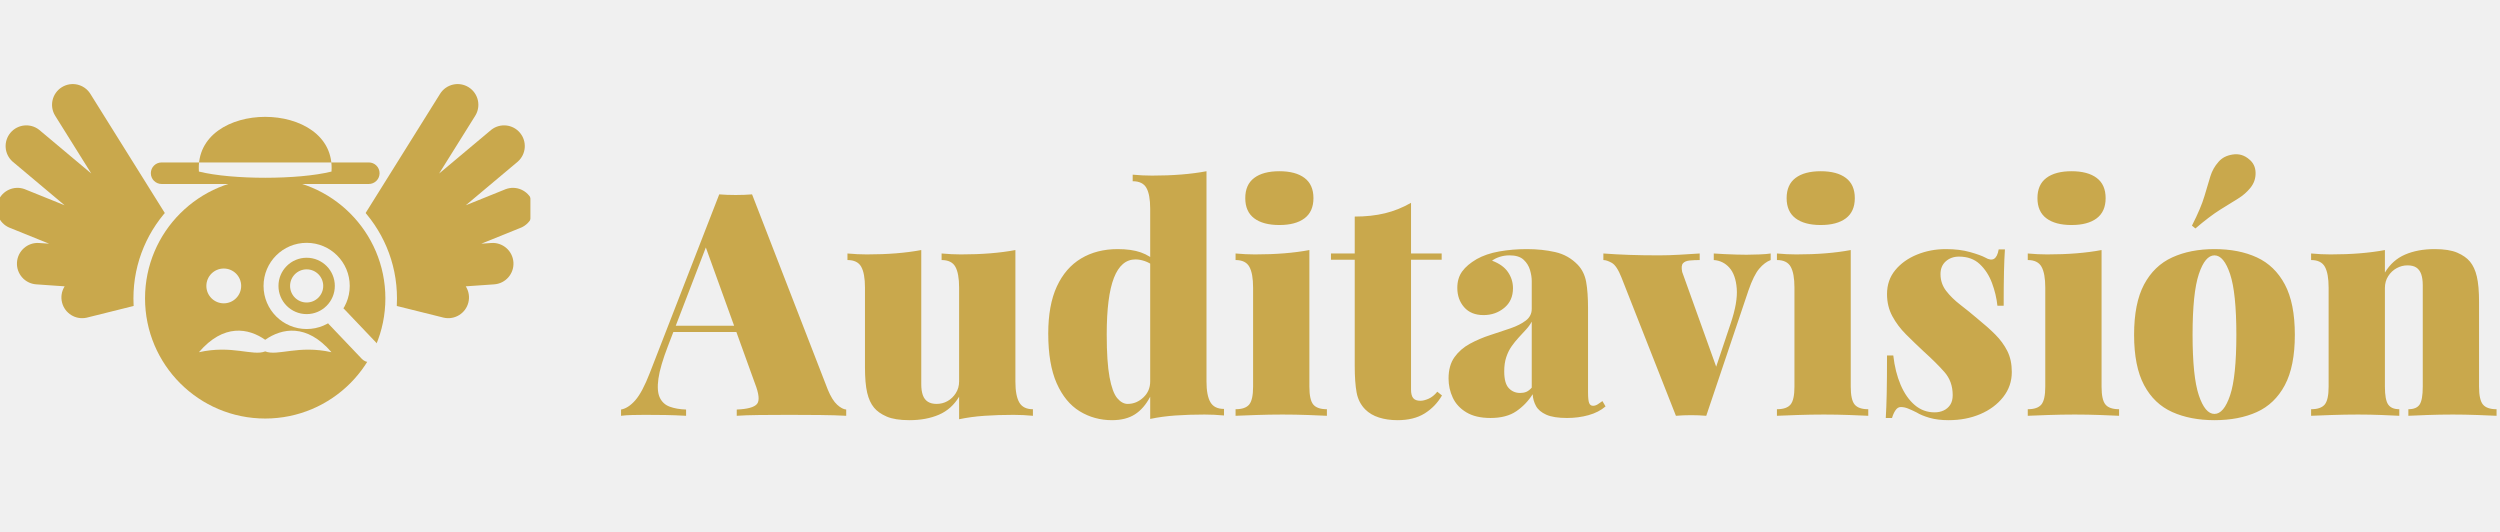
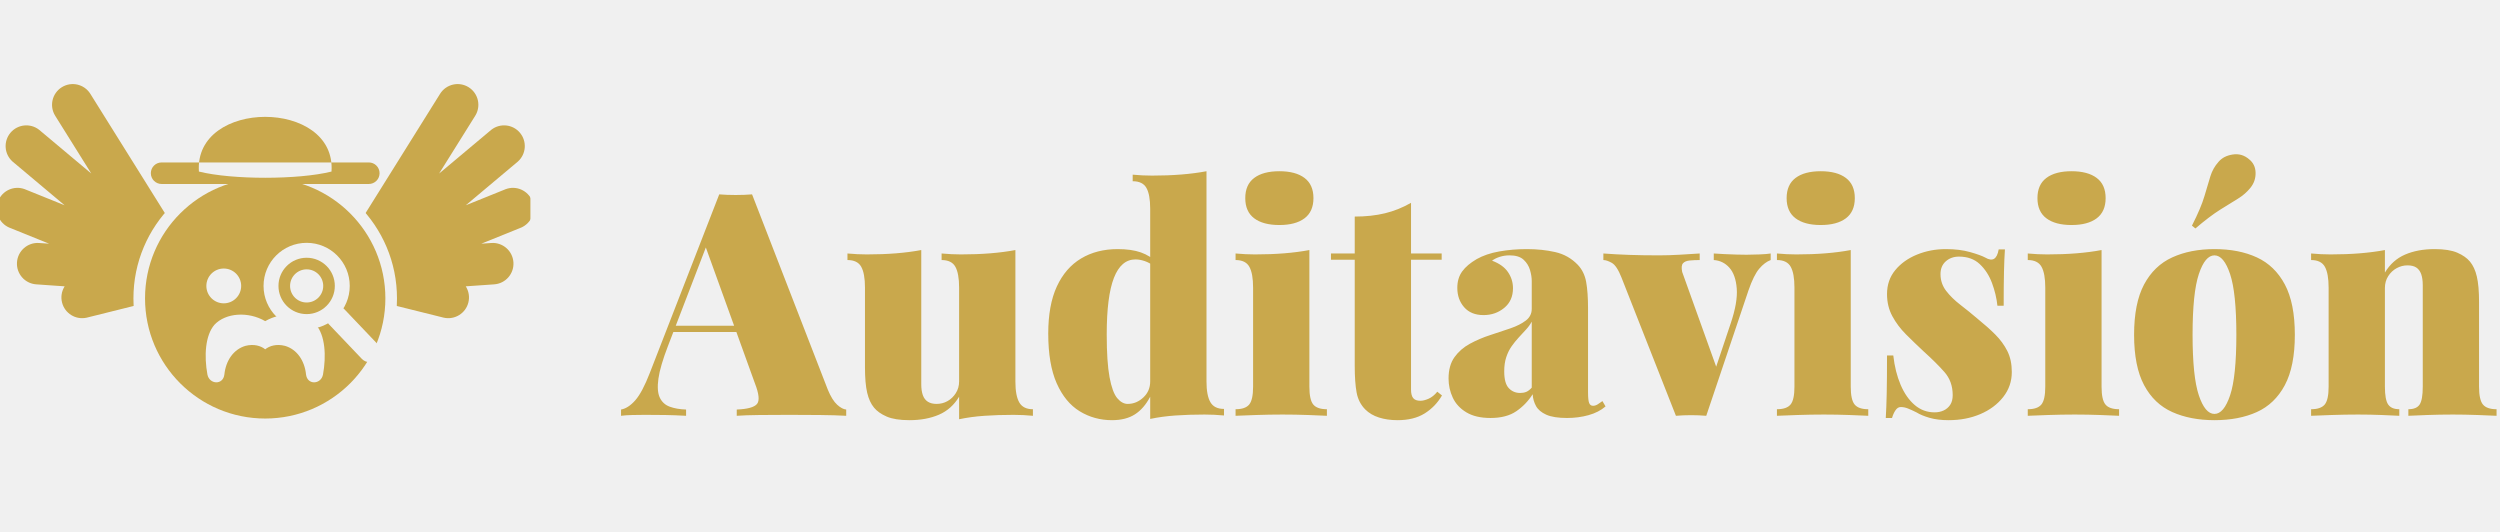
<svg xmlns="http://www.w3.org/2000/svg" viewBox="0 -9.9 319.75 68.03">
  <g transform="translate(0 -9.9) scale(1.06)">
    <defs>
      <mask id="mc5" maskUnits="userSpaceOnUse" x="0" y="0" width="64" height="64">
        <rect width="64" height="64" fill="#ffffff" />
-         <path fill="#000000" d="M24.9 34.5A2.1 2.1 0 1 0 29.1 34.5A2.1 2.1 0 1 0 24.9 34.5ZM35 34.5A2 2 0 1 0 39 34.5A2 2 0 1 0 35 34.5ZM39.66 39.1L43.66 43.3A1.3 1.3 0 0 0 45.54 41.5L41.54 37.3A1.3 1.3 0 0 0 39.66 39.1ZM24 42.5C27 39 30 39.6 32 41C34 39.6 37 39 40 42.5C36 41.6 33.5 43 32 42.4C30.5 43 28 41.6 24 42.5Z" />
+         <path fill="#000000" d="M24.9 34.5A2.1 2.1 0 1 0 29.1 34.5A2.1 2.1 0 1 0 24.9 34.5ZM35 34.5A2 2 0 1 0 39 34.5A2 2 0 1 0 35 34.5ZM39.66 39.1L43.66 43.3A1.3 1.3 0 0 0 45.54 41.5L41.54 37.3A1.3 1.3 0 0 0 39.66 39.1ZM32 38.75C34.04 37.56 36.76 37.73 38.12 39.18C39.23 40.45 39.39 42.92 38.97 45.21C38.72 46.4 37.1 46.48 36.93 45.21C36.76 43.51 35.83 42.15 34.38 41.73C33.36 41.47 32.51 41.73 32 42.15C31.49 41.73 30.64 41.47 29.62 41.73C28.18 42.15 27.24 43.51 27.07 45.21C26.9 46.48 25.29 46.4 25.03 45.21C24.61 42.92 24.77 40.45 25.88 39.18C27.24 37.73 29.96 37.56 32 38.75Z" />
        <path fill="#000000" fill-rule="evenodd" d="M31.8 34.5A5.2 5.2 0 1 0 42.2 34.5A5.2 5.2 0 1 0 31.8 34.5ZM33.6 34.5A3.4 3.4 0 1 0 40.4 34.5A3.4 3.4 0 1 0 33.6 34.5Z" />
      </mask>
      <mask id="wc5" maskUnits="userSpaceOnUse" x="0" y="0" width="64" height="64">
        <rect width="64" height="64" fill="#ffffff" />
        <path fill="#000000" d="M16.1 36A15.9 15.9 0 1 0 47.9 36A15.9 15.9 0 1 0 16.1 36Z" />
      </mask>
    </defs>
    <path fill="#c9a84c" mask="url(#wc5)" d="M23.62 31.68L10.9 11.32A2.5 2.5 0 0 0 6.66 13.97L19.38 34.32A2.5 2.5 0 0 0 23.62 31.68ZM23.11 31.08L4.72 15.66A2.5 2.5 0 0 0 1.51 19.49L19.89 34.92A2.5 2.5 0 0 0 23.11 31.08ZM22.44 30.68L2.97 22.82A2.5 2.5 0 0 0 1.09 27.45L20.56 35.32A2.5 2.5 0 0 0 22.44 30.68ZM21.67 30.51L4.72 29.32A2.5 2.5 0 0 0 4.37 34.31L21.33 35.49A2.5 2.5 0 0 0 21.67 30.51ZM20.9 30.57L9.25 33.48A2.5 2.5 0 0 0 10.46 38.33L22.1 35.43A2.5 2.5 0 0 0 20.9 30.57ZM44.62 34.32L57.34 13.97A2.5 2.5 0 0 0 53.1 11.32L40.38 31.68A2.5 2.5 0 0 0 44.62 34.32ZM44.11 34.92L62.49 19.49A2.5 2.5 0 0 0 59.28 15.66L40.89 31.08A2.5 2.5 0 0 0 44.11 34.92ZM43.44 35.32L62.91 27.45A2.5 2.5 0 0 0 61.03 22.82L41.56 30.68A2.5 2.5 0 0 0 43.44 35.32ZM42.67 35.49L59.63 34.31A2.5 2.5 0 0 0 59.28 29.32L42.33 30.51A2.5 2.5 0 0 0 42.67 35.49ZM41.9 35.43L53.54 38.33A2.5 2.5 0 0 0 54.75 33.48L43.1 30.57A2.5 2.5 0 0 0 41.9 35.43Z" />
    <path fill="#c9a84c" mask="url(#mc5)" d="M17.5 36A14.5 14.5 0 1 0 46.5 36A14.5 14.5 0 1 0 17.5 36Z" />
    <path fill="#c9a84c" d="M24 20.7C23.4 11.9 40.6 11.9 40 20.7C36 21.7 28 21.7 24 20.7ZM19.5 22.2L44.5 22.2A1.3 1.3 0 0 0 44.5 19.6L19.5 19.6A1.3 1.3 0 0 0 19.5 22.2Z" />
  </g>
  <path fill="#c9a84c" transform="translate(80.27 0)" d="M15.92 14.96 25.6 39.92Q26.16 41.28 26.8 41.86Q27.44 42.44 27.96 42.48V43.28Q26.52 43.2 24.6 43.18Q22.68 43.16 20.68 43.16Q18.64 43.16 16.84 43.18Q15.04 43.2 13.96 43.28V42.48Q16 42.4 16.54 41.78Q17.08 41.16 16.28 39.12L9.88 21.4L10.68 20L5.16 34.36Q4.16 36.96 3.94 38.54Q3.72 40.12 4.12 40.96Q4.52 41.8 5.4 42.12Q6.28 42.44 7.48 42.48V43.28Q6 43.2 4.82 43.18Q3.64 43.16 2.24 43.16Q1.48 43.16 0.62 43.18Q-0.24 43.2 -0.84 43.28V42.48Q0.08 42.32 0.98 41.3Q1.88 40.28 2.84 37.8L11.72 14.96Q12.68 15.04 13.82 15.04Q14.96 15.04 15.92 14.96ZM17.32 31.76V32.56H5.4L5.8 31.76ZM49.6 22.08V38.92Q49.6 40.72 50.1 41.58Q50.6 42.44 51.84 42.44V43.28Q50.6 43.16 49.36 43.16Q47.36 43.16 45.64 43.28Q43.92 43.4 42.4 43.72V40.84Q41.44 42.44 39.82 43.14Q38.2 43.84 36.04 43.84Q34.2 43.84 33.14 43.38Q32.08 42.92 31.52 42.24Q30.92 41.52 30.64 40.32Q30.36 39.12 30.36 37.08V26.88Q30.36 25.08 29.88 24.22Q29.4 23.36 28.12 23.36V22.52Q29.4 22.64 30.6 22.64Q32.6 22.64 34.34 22.5Q36.08 22.36 37.56 22.08V39.24Q37.56 40.08 37.76 40.64Q37.96 41.2 38.4 41.48Q38.84 41.76 39.52 41.76Q40.28 41.76 40.92 41.4Q41.56 41.04 41.98 40.38Q42.4 39.72 42.4 38.88V26.88Q42.4 25.08 41.92 24.22Q41.44 23.36 40.16 23.36V22.52Q41.44 22.64 42.64 22.64Q44.64 22.64 46.38 22.5Q48.12 22.36 49.6 22.08ZM74.04 12V38.88Q74.04 40.68 74.54 41.54Q75.04 42.4 76.28 42.4V43.24Q75.04 43.12 73.8 43.12Q71.8 43.12 70.08 43.24Q68.36 43.36 66.84 43.68V16.8Q66.84 15 66.36 14.14Q65.88 13.28 64.6 13.28V12.44Q65.88 12.56 67.08 12.56Q69.08 12.56 70.82 12.42Q72.56 12.28 74.04 12ZM62.68 21.96Q64.44 21.96 65.64 22.38Q66.84 22.8 67.76 23.72L67.32 24.16Q66.8 23.72 66.16 23.5Q65.52 23.28 64.96 23.28Q63.12 23.28 62.2 25.64Q61.28 28 61.28 32.88Q61.28 36.4 61.64 38.34Q62 40.28 62.62 41.02Q63.24 41.76 63.96 41.76Q65.08 41.76 65.96 40.94Q66.84 40.12 66.84 38.88V40.84Q66.04 42.36 64.88 43.1Q63.72 43.84 61.96 43.84Q59.68 43.84 57.82 42.7Q55.96 41.56 54.88 39.12Q53.8 36.68 53.8 32.76Q53.8 29.12 54.9 26.74Q56 24.36 58 23.16Q60 21.96 62.68 21.96ZM83.36 12Q85.44 12 86.58 12.86Q87.72 13.72 87.72 15.44Q87.72 17.16 86.58 18.02Q85.44 18.88 83.36 18.88Q81.28 18.88 80.14 18.02Q79 17.16 79 15.44Q79 13.72 80.14 12.86Q81.28 12 83.36 12ZM87.2 22.08V39.56Q87.2 41.24 87.7 41.84Q88.2 42.44 89.44 42.44V43.28Q88.64 43.24 87.04 43.18Q85.44 43.12 83.76 43.12Q82.08 43.12 80.36 43.18Q78.64 43.24 77.76 43.28V42.44Q79 42.44 79.5 41.84Q80 41.24 80 39.56V26.88Q80 25.08 79.52 24.22Q79.04 23.36 77.76 23.36V22.52Q79.04 22.64 80.24 22.64Q82.24 22.64 83.98 22.5Q85.72 22.36 87.2 22.08ZM100.2 16.04V22.52H104.12V23.32H100.2V39.92Q100.2 40.68 100.48 41.02Q100.76 41.36 101.4 41.36Q101.84 41.36 102.44 41.1Q103.04 40.84 103.56 40.2L104.16 40.68Q103.32 42.12 101.94 42.98Q100.56 43.84 98.48 43.84Q97.16 43.84 96.1 43.5Q95.04 43.16 94.36 42.48Q93.48 41.6 93.24 40.3Q93 39 93 36.92V23.32H89.96V22.52H93V17.8Q95.12 17.8 96.86 17.38Q98.6 16.96 100.2 16.04ZM110.36 43.56Q108.48 43.56 107.28 42.84Q106.08 42.12 105.54 40.96Q105 39.8 105 38.52Q105 36.84 105.76 35.78Q106.52 34.72 107.74 34.06Q108.96 33.4 110.32 32.96Q111.68 32.52 112.9 32.1Q114.12 31.68 114.88 31.1Q115.64 30.52 115.64 29.6V26.04Q115.64 25.4 115.42 24.64Q115.2 23.88 114.6 23.32Q114 22.76 112.8 22.76Q112.16 22.76 111.58 22.94Q111 23.12 110.56 23.44Q111.96 23.96 112.6 24.9Q113.24 25.84 113.24 26.96Q113.24 28.56 112.12 29.48Q111 30.4 109.48 30.4Q107.88 30.4 107 29.4Q106.12 28.4 106.12 26.92Q106.12 25.68 106.74 24.82Q107.36 23.96 108.6 23.24Q109.8 22.56 111.48 22.26Q113.16 21.96 115 21.96Q116.96 21.96 118.64 22.34Q120.32 22.72 121.52 23.96Q122.36 24.84 122.6 26.16Q122.84 27.48 122.84 29.56V40.28Q122.84 41.28 122.98 41.64Q123.12 42 123.48 42Q123.8 42 124.1 41.8Q124.4 41.6 124.68 41.4L125.08 42.08Q124.2 42.84 122.9 43.2Q121.6 43.56 120.16 43.56Q118.44 43.56 117.5 43.14Q116.56 42.72 116.18 42.02Q115.8 41.32 115.76 40.52Q114.92 41.84 113.66 42.7Q112.4 43.56 110.36 43.56ZM114.16 40.36Q114.6 40.36 114.94 40.22Q115.28 40.08 115.64 39.68V31.24Q115.36 31.76 114.9 32.26Q114.44 32.76 113.96 33.28Q113.48 33.8 113.06 34.4Q112.64 35 112.38 35.78Q112.12 36.56 112.12 37.6Q112.12 39.12 112.7 39.74Q113.28 40.36 114.16 40.36ZM146.2 22.52V23.36Q145.44 23.64 144.74 24.46Q144.04 25.28 143.36 27.24L137.96 43.28Q137 43.2 136.02 43.2Q135.04 43.2 134.08 43.28L127.12 25.6Q126.52 24.08 125.88 23.72Q125.24 23.36 124.8 23.36V22.52Q126.4 22.64 128.12 22.7Q129.84 22.76 131.92 22.76Q133.16 22.76 134.54 22.68Q135.92 22.6 137.12 22.52V23.36Q136.4 23.36 135.82 23.42Q135.24 23.48 134.98 23.78Q134.72 24.08 134.88 24.88L139.36 37.36L138.84 38.16L141.08 31.48Q142 28.76 141.86 27Q141.72 25.24 140.92 24.34Q140.12 23.44 138.92 23.36V22.52Q139.48 22.56 140.28 22.6Q141.08 22.64 141.86 22.66Q142.64 22.68 143.12 22.68Q143.84 22.68 144.8 22.64Q145.76 22.6 146.2 22.52ZM152.6 12Q154.68 12 155.82 12.86Q156.96 13.72 156.96 15.44Q156.96 17.16 155.82 18.02Q154.68 18.88 152.6 18.88Q150.52 18.88 149.38 18.02Q148.24 17.16 148.24 15.44Q148.24 13.72 149.38 12.86Q150.52 12 152.6 12ZM156.44 22.08V39.56Q156.44 41.24 156.94 41.84Q157.44 42.44 158.68 42.44V43.28Q157.88 43.24 156.28 43.18Q154.68 43.12 153 43.12Q151.32 43.12 149.6 43.18Q147.88 43.24 147 43.28V42.44Q148.24 42.44 148.74 41.84Q149.24 41.24 149.24 39.56V26.88Q149.24 25.08 148.76 24.22Q148.28 23.36 147 23.36V22.52Q148.28 22.64 149.48 22.64Q151.48 22.64 153.22 22.5Q154.96 22.36 156.44 22.08ZM168.6 21.96Q170.36 21.96 171.7 22.34Q173.04 22.72 173.64 23.04Q175.04 23.88 175.36 22H176.16Q176.08 23.16 176.04 24.82Q176 26.48 176 29.2H175.2Q175.04 27.72 174.5 26.28Q173.96 24.84 172.94 23.88Q171.92 22.92 170.28 22.92Q169.28 22.92 168.6 23.52Q167.92 24.12 167.92 25.16Q167.92 26.36 168.64 27.3Q169.36 28.24 170.48 29.1Q171.6 29.96 172.72 30.92Q173.96 31.92 174.92 32.88Q175.88 33.84 176.46 34.98Q177.04 36.12 177.04 37.68Q177.04 39.48 175.94 40.88Q174.84 42.28 173.02 43.06Q171.2 43.84 168.96 43.84Q167.56 43.84 166.52 43.54Q165.48 43.24 164.84 42.84Q164.2 42.52 163.74 42.34Q163.28 42.16 162.84 42.16Q162.44 42.16 162.16 42.58Q161.88 43 161.72 43.56H160.92Q161 42.28 161.04 40.44Q161.08 38.6 161.08 35.56H161.88Q162.12 37.68 162.82 39.32Q163.52 40.96 164.62 41.9Q165.72 42.84 167.16 42.84Q167.8 42.84 168.32 42.6Q168.84 42.36 169.16 41.88Q169.48 41.4 169.48 40.64Q169.48 38.88 168.42 37.68Q167.36 36.48 165.76 35.04Q164.56 33.92 163.5 32.86Q162.44 31.8 161.76 30.54Q161.08 29.28 161.08 27.72Q161.08 25.92 162.14 24.64Q163.2 23.36 164.92 22.66Q166.64 21.96 168.6 21.96ZM184.68 12Q186.76 12 187.9 12.86Q189.04 13.72 189.04 15.44Q189.04 17.16 187.9 18.02Q186.76 18.88 184.68 18.88Q182.6 18.88 181.46 18.02Q180.32 17.16 180.32 15.44Q180.32 13.72 181.46 12.86Q182.6 12 184.68 12ZM188.52 22.08V39.56Q188.52 41.24 189.02 41.84Q189.52 42.44 190.76 42.44V43.28Q189.96 43.24 188.36 43.18Q186.76 43.12 185.08 43.12Q183.4 43.12 181.68 43.18Q179.96 43.24 179.08 43.28V42.44Q180.32 42.44 180.82 41.84Q181.32 41.24 181.32 39.56V26.88Q181.32 25.08 180.84 24.22Q180.36 23.36 179.08 23.36V22.52Q180.36 22.64 181.56 22.64Q183.56 22.64 185.3 22.5Q187.04 22.36 188.52 22.08ZM202.96 21.96Q206.08 21.96 208.38 23.02Q210.68 24.08 211.96 26.48Q213.24 28.88 213.24 32.92Q213.24 36.96 211.96 39.36Q210.68 41.76 208.38 42.8Q206.08 43.84 202.96 43.84Q199.88 43.84 197.56 42.8Q195.24 41.76 193.96 39.36Q192.68 36.96 192.68 32.92Q192.68 28.88 193.96 26.48Q195.24 24.08 197.56 23.02Q199.88 21.96 202.96 21.96ZM202.96 22.76Q201.76 22.76 200.96 25.16Q200.16 27.56 200.16 32.92Q200.16 38.28 200.96 40.66Q201.76 43.04 202.96 43.04Q204.16 43.04 204.96 40.66Q205.76 38.28 205.76 32.92Q205.76 27.56 204.96 25.16Q204.16 22.76 202.96 22.76ZM207.4 10.48Q208.2 11.12 208.22 12.2Q208.24 13.28 207.56 14.12Q206.92 14.92 205.98 15.5Q205.04 16.08 203.72 16.9Q202.4 17.72 200.52 19.32L200.08 18.96Q201.24 16.68 201.68 15.18Q202.12 13.68 202.44 12.64Q202.76 11.6 203.48 10.8Q204.12 10.04 205.3 9.86Q206.48 9.68 207.4 10.48ZM231.12 21.96Q232.96 21.96 234.02 22.42Q235.08 22.88 235.64 23.56Q236.24 24.28 236.52 25.48Q236.8 26.68 236.8 28.72V39.56Q236.8 41.24 237.3 41.84Q237.8 42.44 239.04 42.44V43.28Q238.24 43.24 236.62 43.18Q235 43.12 233.44 43.12Q231.76 43.12 230.16 43.18Q228.56 43.24 227.76 43.28V42.44Q228.8 42.44 229.2 41.84Q229.6 41.24 229.6 39.56V26.56Q229.6 25.72 229.4 25.16Q229.2 24.6 228.78 24.32Q228.36 24.04 227.64 24.04Q226.92 24.04 226.26 24.4Q225.6 24.76 225.18 25.42Q224.76 26.08 224.76 26.92V39.56Q224.76 41.24 225.18 41.84Q225.6 42.44 226.6 42.44V43.28Q225.84 43.24 224.36 43.18Q222.88 43.12 221.32 43.12Q219.64 43.12 217.92 43.18Q216.2 43.24 215.32 43.28V42.44Q216.56 42.44 217.06 41.84Q217.56 41.24 217.56 39.56V26.88Q217.56 25.08 217.08 24.22Q216.6 23.36 215.32 23.36V22.52Q216.6 22.64 217.8 22.64Q219.8 22.64 221.54 22.5Q223.28 22.36 224.76 22.08V24.96Q225.72 23.36 227.34 22.66Q228.96 21.96 231.12 21.96Z" />
</svg>
